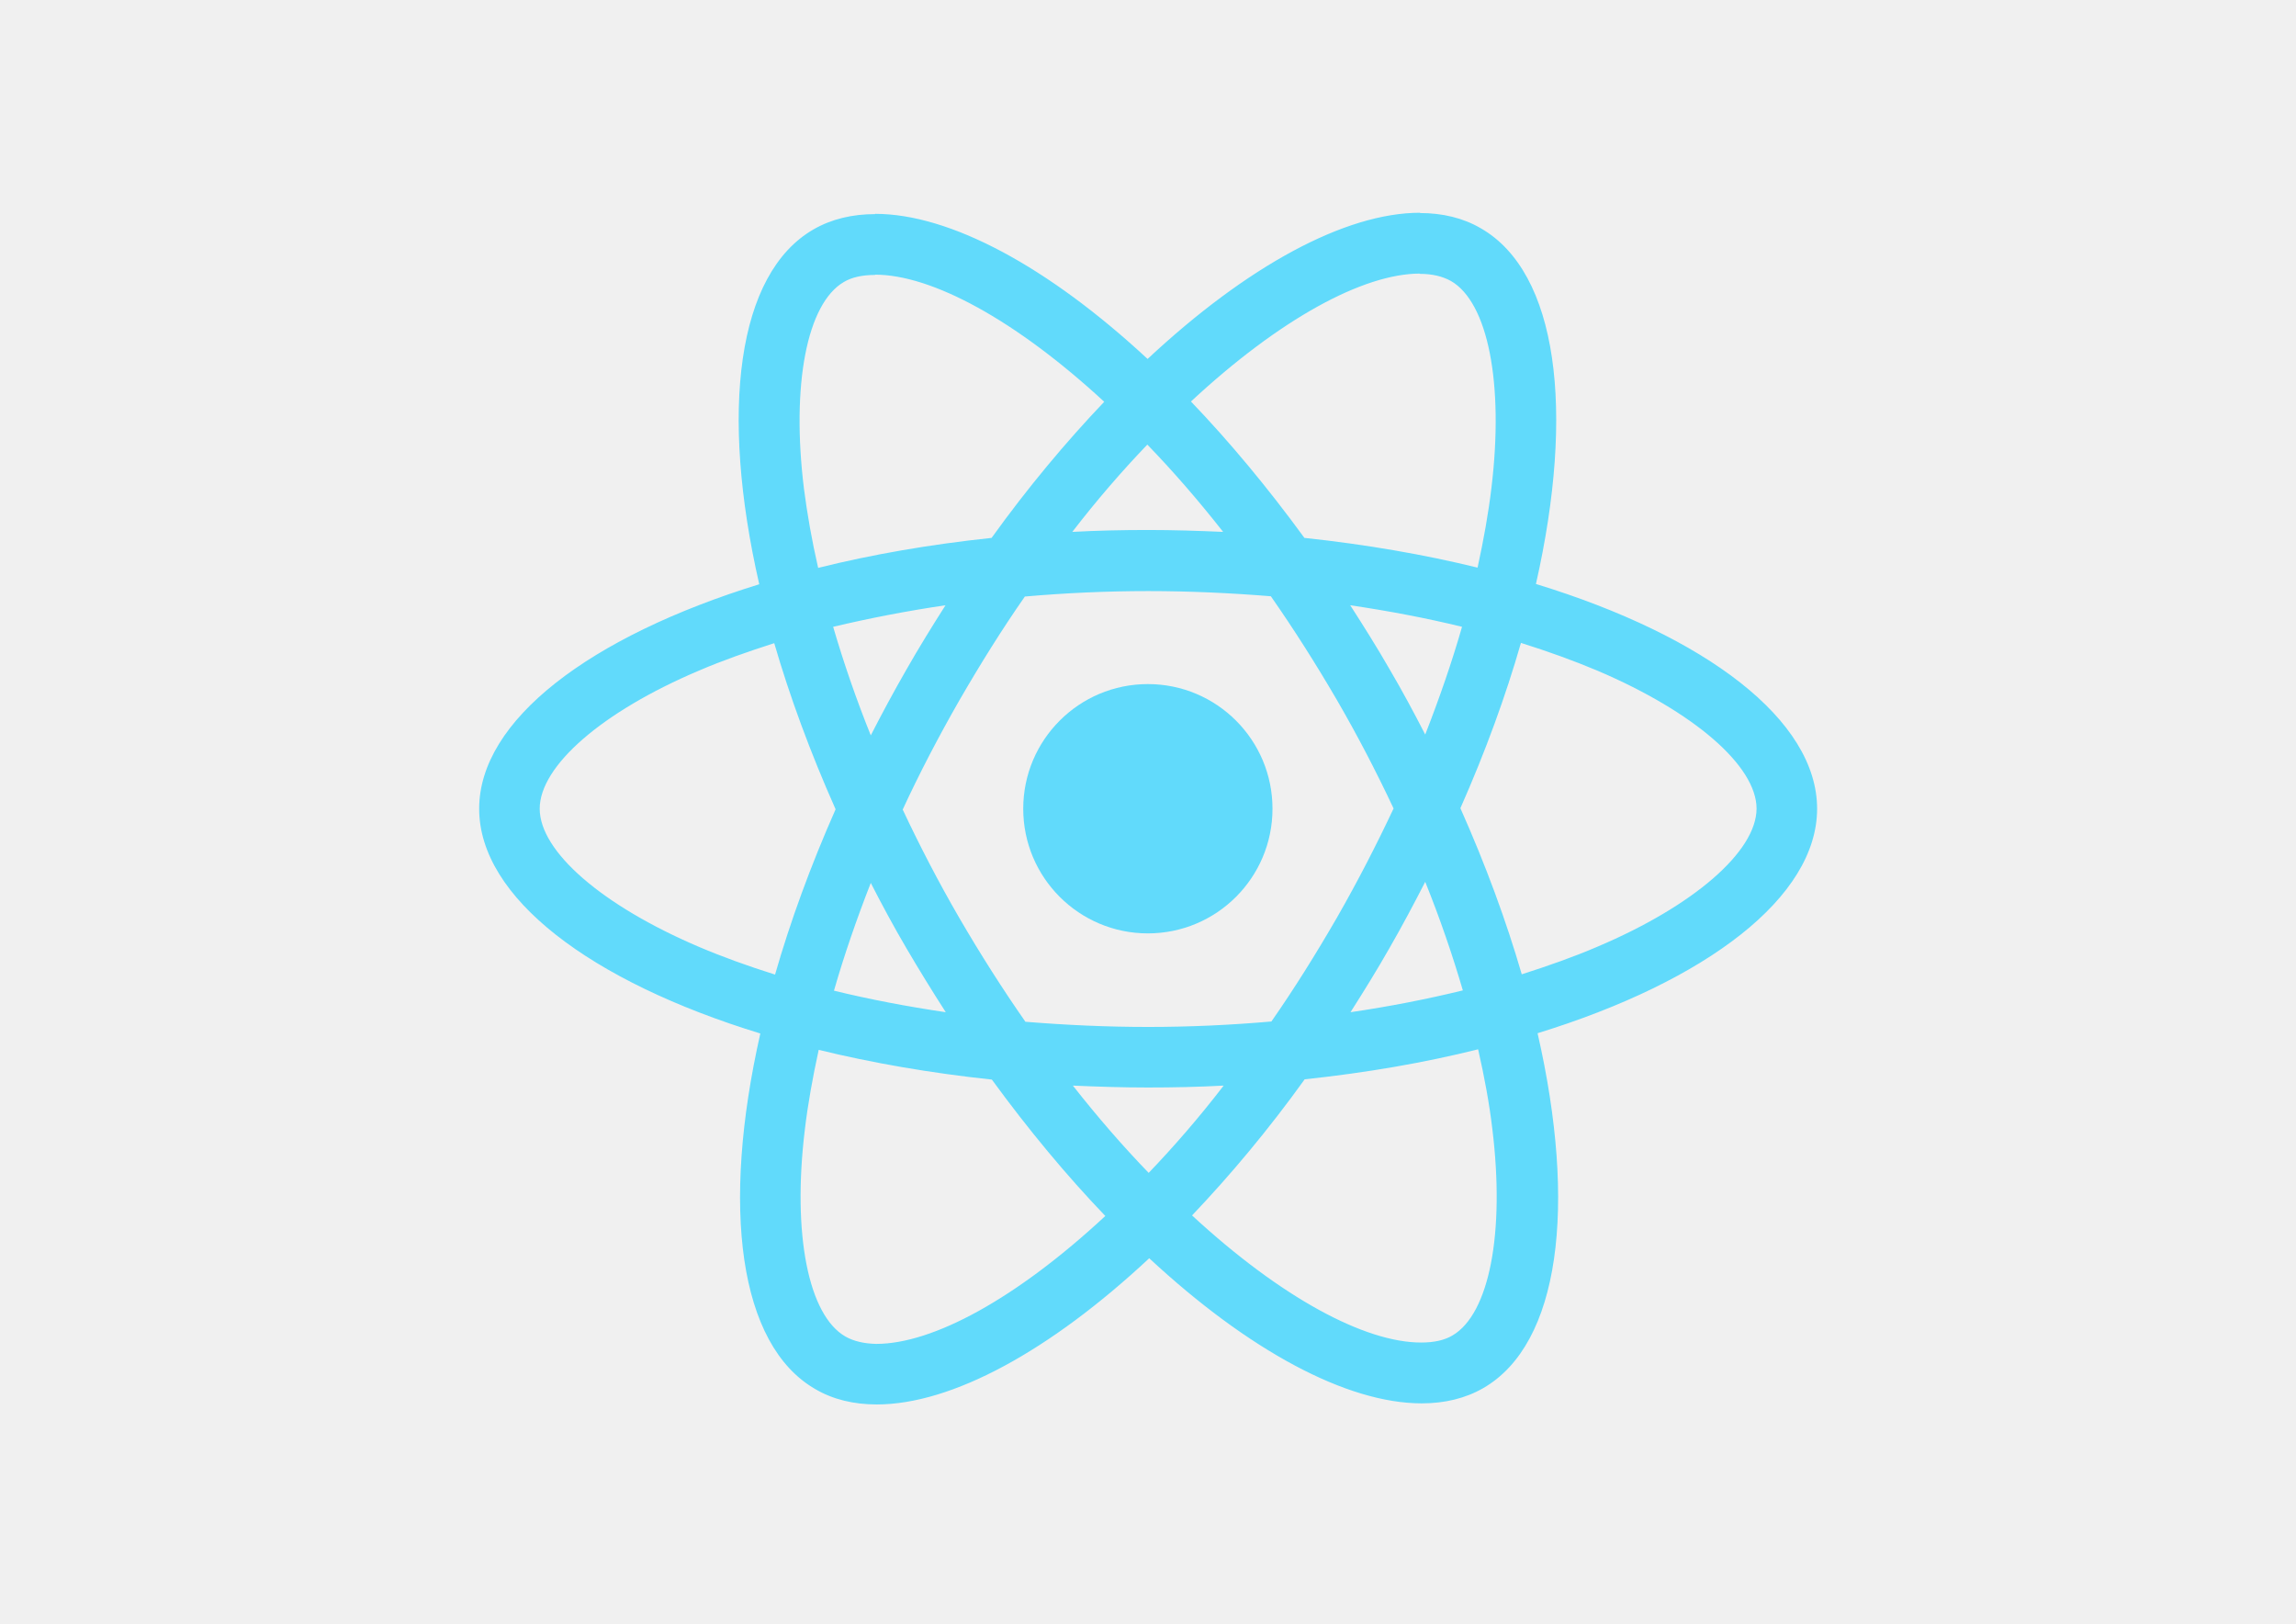
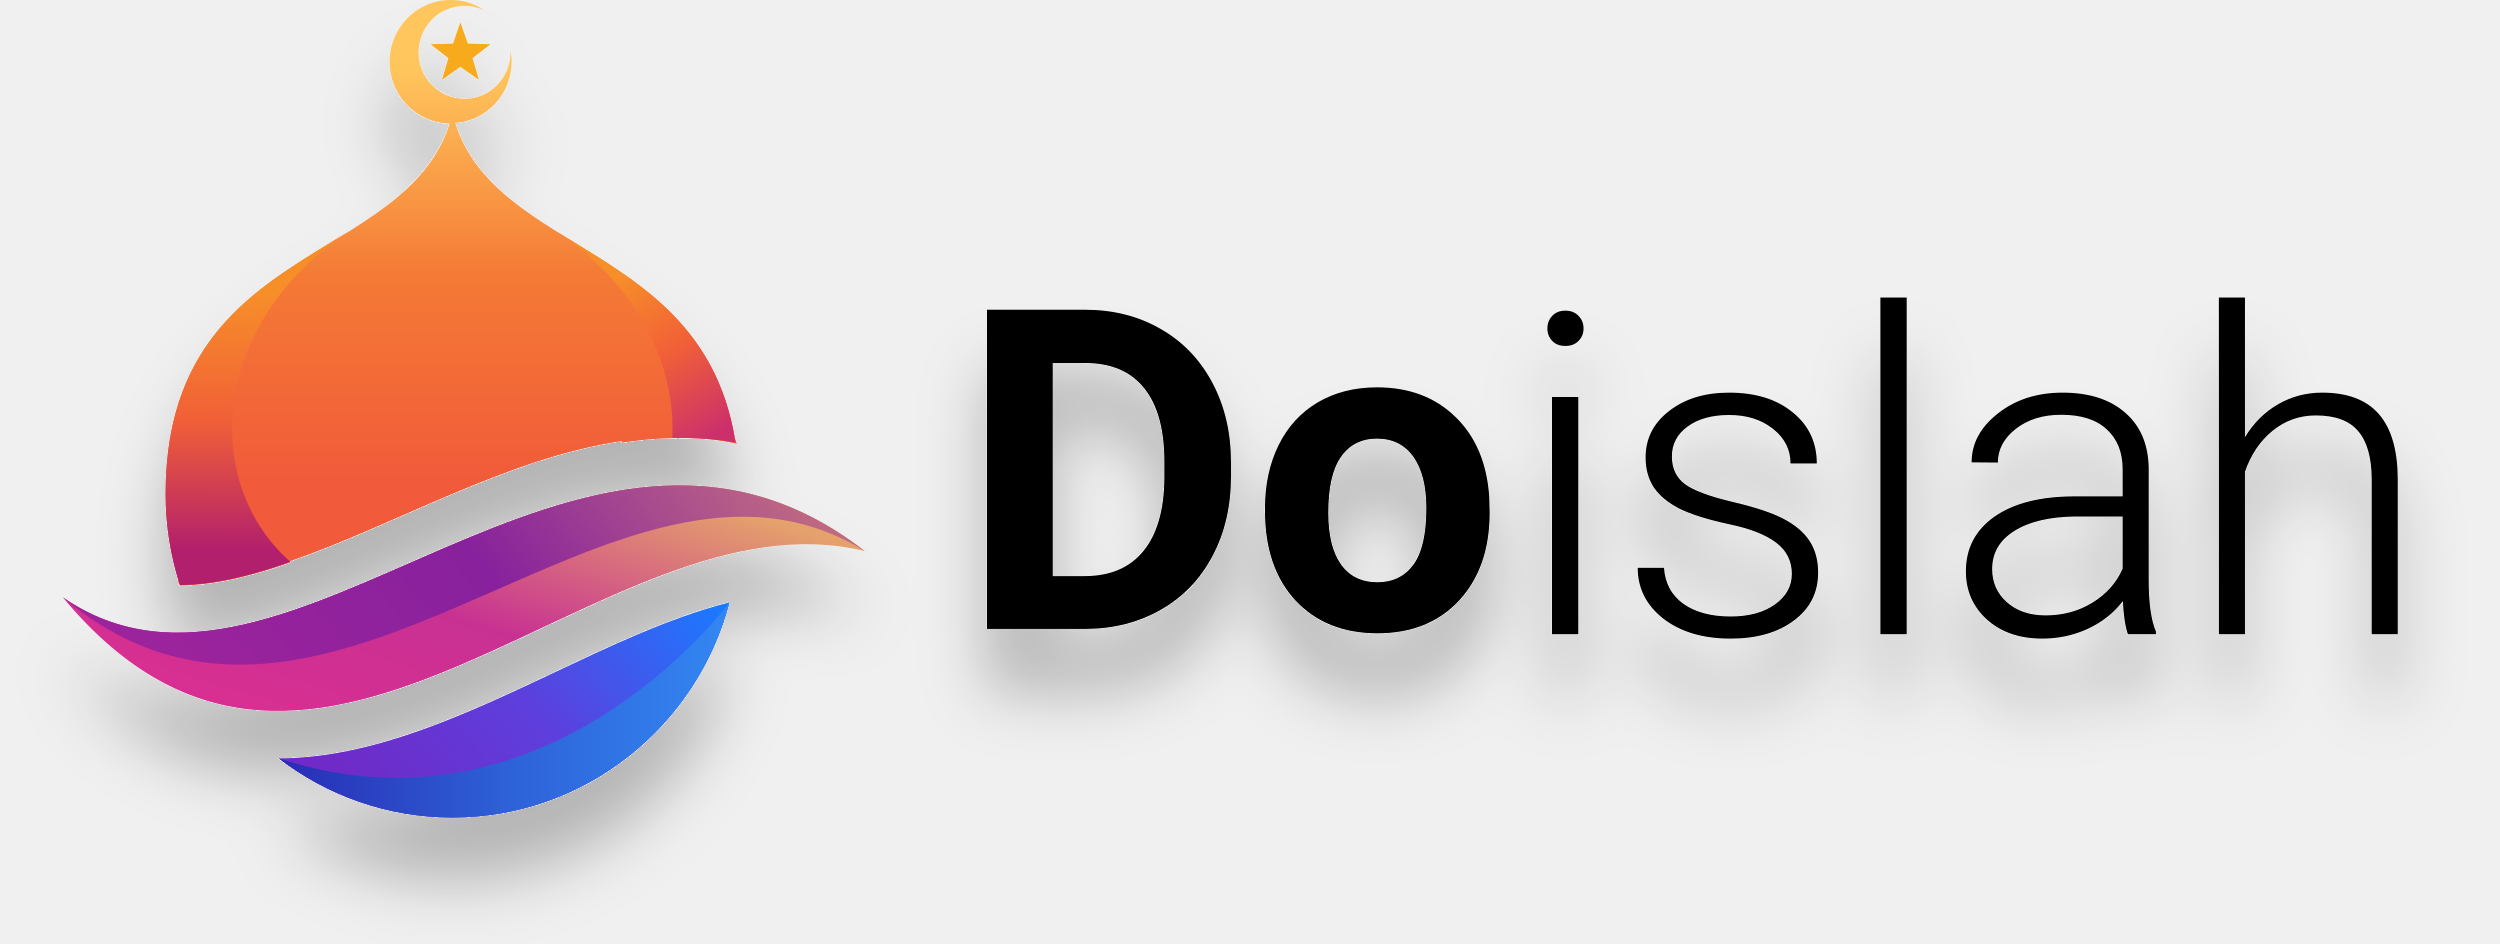
- <svg xmlns="http://www.w3.org/2000/svg" viewBox="0 0 841.9 595.3">
-   <g fill="#61DAFB">
-     <path d="M666.3 296.5c0-32.5-40.7-63.3-103.1-82.4 14.4-63.6 8-114.2-20.2-130.4-6.5-3.8-14.1-5.6-22.4-5.6v22.3c4.6 0 8.3.9 11.4 2.6 13.6 7.8 19.5 37.5 14.9 75.7-1.1 9.4-2.9 19.3-5.1 29.4-19.6-4.8-41-8.5-63.5-10.9-13.5-18.5-27.5-35.3-41.6-50 32.6-30.3 63.2-46.9 84-46.9V78c-27.5 0-63.5 19.6-99.9 53.6-36.4-33.8-72.4-53.2-99.9-53.2v22.3c20.7 0 51.4 16.5 84 46.6-14 14.7-28 31.4-41.3 49.9-22.6 2.4-44 6.1-63.6 11-2.3-10-4-19.7-5.2-29-4.7-38.2 1.1-67.9 14.6-75.8 3-1.8 6.9-2.6 11.5-2.6V78.5c-8.4 0-16 1.8-22.6 5.6-28.1 16.2-34.4 66.7-19.9 130.1-62.2 19.2-102.7 49.9-102.7 82.3 0 32.5 40.7 63.3 103.1 82.4-14.4 63.6-8 114.2 20.2 130.4 6.5 3.8 14.1 5.6 22.5 5.6 27.5 0 63.5-19.6 99.9-53.6 36.4 33.8 72.4 53.2 99.9 53.2 8.4 0 16-1.8 22.6-5.6 28.1-16.2 34.4-66.7 19.9-130.1 62-19.1 102.5-49.9 102.5-82.3zm-130.2-66.7c-3.7 12.9-8.3 26.2-13.5 39.5-4.1-8-8.4-16-13.1-24-4.6-8-9.5-15.8-14.4-23.4 14.2 2.1 27.9 4.7 41 7.9zm-45.8 106.5c-7.8 13.5-15.8 26.3-24.1 38.2-14.9 1.3-30 2-45.2 2-15.1 0-30.2-.7-45-1.9-8.3-11.9-16.4-24.6-24.2-38-7.6-13.1-14.5-26.4-20.8-39.8 6.2-13.4 13.2-26.8 20.7-39.9 7.8-13.5 15.8-26.3 24.1-38.2 14.9-1.3 30-2 45.2-2 15.1 0 30.2.7 45 1.9 8.3 11.9 16.4 24.6 24.2 38 7.6 13.1 14.5 26.4 20.8 39.8-6.3 13.4-13.2 26.8-20.7 39.9zm32.3-13c5.4 13.4 10 26.8 13.8 39.8-13.1 3.2-26.9 5.9-41.2 8 4.9-7.7 9.8-15.6 14.4-23.7 4.6-8 8.9-16.1 13-24.1zM421.2 430c-9.3-9.6-18.6-20.3-27.8-32 9 .4 18.2.7 27.5.7 9.4 0 18.7-.2 27.8-.7-9 11.7-18.3 22.4-27.5 32zm-74.4-58.9c-14.2-2.1-27.9-4.7-41-7.9 3.7-12.9 8.3-26.2 13.5-39.5 4.1 8 8.4 16 13.1 24 4.7 8 9.5 15.8 14.4 23.4zM420.7 163c9.3 9.6 18.6 20.3 27.8 32-9-.4-18.2-.7-27.5-.7-9.4 0-18.7.2-27.8.7 9-11.7 18.3-22.4 27.5-32zm-74 58.9c-4.9 7.7-9.8 15.6-14.4 23.7-4.6 8-8.9 16-13 24-5.4-13.4-10-26.8-13.8-39.8 13.1-3.1 26.9-5.8 41.2-7.9zm-90.5 125.2c-35.4-15.1-58.3-34.9-58.3-50.6 0-15.7 22.9-35.6 58.3-50.6 8.6-3.7 18-7 27.7-10.1 5.7 19.6 13.2 40 22.5 60.9-9.2 20.8-16.6 41.1-22.2 60.6-9.9-3.1-19.3-6.5-28-10.2zM310 490c-13.6-7.8-19.5-37.5-14.9-75.7 1.1-9.4 2.9-19.3 5.1-29.4 19.6 4.8 41 8.5 63.5 10.9 13.5 18.5 27.5 35.3 41.6 50-32.6 30.3-63.2 46.9-84 46.9-4.5-.1-8.3-1-11.3-2.7zm237.2-76.2c4.7 38.2-1.1 67.9-14.6 75.8-3 1.8-6.9 2.6-11.5 2.6-20.7 0-51.4-16.5-84-46.6 14-14.7 28-31.4 41.3-49.9 22.6-2.4 44-6.1 63.6-11 2.3 10.1 4.1 19.8 5.2 29.1zm38.5-66.7c-8.6 3.7-18 7-27.7 10.1-5.7-19.6-13.2-40-22.5-60.9 9.2-20.8 16.6-41.1 22.2-60.6 9.9 3.1 19.3 6.5 28.1 10.2 35.4 15.1 58.3 34.9 58.3 50.6-.1 15.7-23 35.6-58.4 50.6zM320.8 78.4z" />
-     <circle cx="420.9" cy="296.5" r="45.7" />
-     <path d="M520.5 78.1z" />
+ <svg xmlns="http://www.w3.org/2000/svg" width="159" height="60" viewBox="0 0 159 60" fill="none">
+   <g filter="url(#filter0_d_89_264)">
+     <path d="M46.864 28.225L46.738 27.856C44.629 15.584 31.583 16.153 28.954 7.821C30.964 7.664 32.539 5.972 32.539 3.91C32.539 3.669 32.511 3.413 32.469 3.185C32.469 3.228 32.469 3.27 32.469 3.327C32.469 4.963 31.161 6.285 29.544 6.285C27.928 6.285 26.62 4.963 26.62 3.327C26.62 1.692 27.928 0.37 29.544 0.37C30.008 0.37 30.444 0.483 30.824 0.668C30.205 0.242 29.46 0 28.659 0C26.508 0 24.779 1.763 24.779 3.925C24.779 6.072 26.48 7.821 28.602 7.849C25.735 16.907 10.537 15.428 10.537 31.439C10.537 33.273 10.804 35.051 11.296 36.714L11.381 37.169C11.395 37.169 11.409 37.169 11.437 37.169C11.451 37.198 11.451 37.212 11.451 37.24C13.841 37.212 16.273 36.544 18.48 35.762C18.466 35.733 18.466 35.719 18.452 35.691C25.13 33.387 32.244 29.135 39.526 28.055C39.54 28.083 39.554 28.126 39.554 28.154C41.424 27.87 43.28 27.77 45.107 27.941C45.698 27.998 46.274 28.097 46.864 28.225Z" fill="url(#paint0_linear_89_264)" />
+     <path d="M29.755 2.773L29.277 1.422L28.813 2.773L27.379 2.815L28.518 3.697L28.11 5.076L29.277 4.252L30.458 5.076L30.05 3.697L31.189 2.815L29.755 2.773Z" fill="url(#paint1_linear_89_264)" />
+     <path fill-rule="evenodd" clip-rule="evenodd" d="M35.519 14.788C40.159 17.689 45.585 20.433 46.78 28.14C45.445 27.913 44.109 27.827 42.759 27.856C42.97 23.305 40.679 18.286 35.519 14.788Z" fill="url(#paint2_linear_89_264)" />
+     <path fill-rule="evenodd" clip-rule="evenodd" d="M11.437 37.212C13.827 37.183 16.259 36.515 18.466 35.733C12.758 30.685 13.433 20.59 22.065 14.774C16.807 18.058 10.523 21.13 10.523 31.425C10.523 33.444 10.847 35.392 11.437 37.212Z" fill="url(#paint3_linear_89_264)" />
+     <path fill-rule="evenodd" clip-rule="evenodd" d="M55.004 35.051C36.799 20.917 18.368 47.891 4 37.994C20.153 57.46 38.289 30.956 55.004 35.051Z" fill="url(#paint4_linear_89_264)" />
+     <path fill-rule="evenodd" clip-rule="evenodd" d="M28.771 52C24.624 52 20.786 50.592 17.721 48.232C23.794 48.218 29.84 45.317 35.224 42.786C38.57 41.208 42.492 39.302 46.401 38.307C44.334 46.184 37.22 52 28.771 52Z" fill="url(#paint5_linear_89_264)" />
+     <path fill-rule="evenodd" clip-rule="evenodd" d="M17.721 48.232C34.943 53.891 46.401 38.307 46.401 38.307C44.334 46.184 37.22 52 28.771 52C24.624 52 20.786 50.592 17.721 48.232Z" fill="url(#paint6_linear_89_264)" />
+     <path fill-rule="evenodd" clip-rule="evenodd" d="M55.004 35.051C39.16 25.268 21.025 52.313 4 37.994C18.368 47.891 36.785 20.917 55.004 35.051Z" fill="url(#paint7_linear_89_264)" />
+     <g clip-path="url(#clip0_89_264)">
+       <path d="M62.773 40V19.7H69.019C70.803 19.7 72.397 20.104 73.801 20.913C75.214 21.712 76.315 22.855 77.106 24.343C77.895 25.82 78.291 27.503 78.291 29.39V30.324C78.291 32.211 77.9 33.889 77.119 35.357C76.348 36.826 75.256 37.964 73.843 38.773C72.43 39.582 70.836 39.991 69.061 40H62.773ZM66.955 23.088V36.64H68.977C70.613 36.64 71.863 36.105 72.728 35.036C73.592 33.968 74.033 32.438 74.052 30.449V29.376C74.052 27.312 73.624 25.751 72.769 24.691C71.914 23.622 70.664 23.088 69.019 23.088H66.955ZM80.452 32.318C80.452 30.821 80.74 29.487 81.316 28.316C81.892 27.145 82.72 26.239 83.798 25.597C84.885 24.956 86.145 24.635 87.576 24.635C89.612 24.635 91.271 25.258 92.554 26.504C93.846 27.749 94.566 29.441 94.715 31.579L94.743 32.61C94.743 34.925 94.097 36.784 92.805 38.188C91.513 39.582 89.779 40.279 87.604 40.279C85.429 40.279 83.691 39.582 82.39 38.188C81.098 36.793 80.452 34.897 80.452 32.499V32.318ZM84.481 32.61C84.481 34.042 84.751 35.139 85.29 35.901C85.829 36.654 86.6 37.03 87.604 37.03C88.58 37.03 89.342 36.658 89.891 35.915C90.439 35.162 90.713 33.963 90.713 32.318C90.713 30.914 90.439 29.827 89.891 29.055C89.342 28.284 88.571 27.898 87.576 27.898C86.591 27.898 85.829 28.284 85.29 29.055C84.751 29.817 84.481 31.002 84.481 32.61Z" fill="black" />
+       <path d="M100.38 40.337H98.707V25.251H100.38V40.337ZM98.414 20.887C98.414 20.571 98.516 20.306 98.721 20.092C98.925 19.869 99.204 19.758 99.557 19.758C99.91 19.758 100.189 19.869 100.394 20.092C100.607 20.306 100.714 20.571 100.714 20.887C100.714 21.203 100.607 21.468 100.394 21.682C100.189 21.895 99.91 22.002 99.557 22.002C99.204 22.002 98.925 21.895 98.721 21.682C98.516 21.468 98.414 21.203 98.414 20.887ZM113.96 36.503C113.96 35.675 113.625 35.011 112.956 34.509C112.296 34.007 111.297 33.617 109.958 33.338C108.62 33.05 107.579 32.724 106.835 32.362C106.101 31.99 105.552 31.539 105.19 31.009C104.837 30.48 104.66 29.838 104.66 29.085C104.66 27.895 105.157 26.915 106.152 26.143C107.147 25.363 108.42 24.972 109.972 24.972C111.655 24.972 113.002 25.39 114.016 26.227C115.038 27.054 115.549 28.137 115.549 29.476H113.876C113.876 28.593 113.504 27.858 112.761 27.273C112.026 26.687 111.097 26.394 109.972 26.394C108.875 26.394 107.992 26.641 107.323 27.133C106.663 27.617 106.333 28.249 106.333 29.029C106.333 29.782 106.607 30.368 107.156 30.786C107.714 31.195 108.722 31.572 110.181 31.916C111.65 32.26 112.747 32.627 113.472 33.017C114.206 33.407 114.75 33.877 115.103 34.425C115.456 34.974 115.633 35.638 115.633 36.419C115.633 37.693 115.117 38.71 114.085 39.472C113.063 40.235 111.724 40.616 110.07 40.616C108.313 40.616 106.886 40.193 105.789 39.347C104.702 38.492 104.158 37.414 104.158 36.112H105.831C105.896 37.088 106.305 37.85 107.058 38.399C107.82 38.938 108.824 39.208 110.07 39.208C111.232 39.208 112.171 38.952 112.886 38.441C113.602 37.929 113.96 37.283 113.96 36.503ZM121.266 40.337H119.593V18.921H121.266V40.337ZM135.334 40.337C135.166 39.863 135.06 39.161 135.013 38.232C134.428 38.994 133.679 39.584 132.768 40.002C131.867 40.411 130.909 40.616 129.896 40.616C128.446 40.616 127.27 40.211 126.369 39.403C125.476 38.594 125.03 37.572 125.03 36.335C125.03 34.867 125.639 33.705 126.857 32.85C128.084 31.995 129.789 31.567 131.974 31.567H134.999V29.852C134.999 28.774 134.665 27.928 133.995 27.315C133.335 26.692 132.369 26.38 131.095 26.38C129.933 26.38 128.971 26.678 128.209 27.273C127.447 27.868 127.066 28.583 127.066 29.42L125.393 29.406C125.393 28.207 125.95 27.171 127.066 26.297C128.181 25.414 129.552 24.972 131.179 24.972C132.861 24.972 134.186 25.395 135.153 26.241C136.128 27.078 136.63 28.249 136.658 29.755V36.893C136.658 38.352 136.812 39.445 137.118 40.17V40.337H135.334ZM130.091 39.138C131.207 39.138 132.201 38.868 133.075 38.329C133.958 37.79 134.599 37.07 134.999 36.168V32.85H132.015C130.352 32.868 129.05 33.175 128.112 33.77C127.173 34.356 126.703 35.164 126.703 36.196C126.703 37.042 127.015 37.744 127.637 38.301C128.27 38.859 129.087 39.138 130.091 39.138ZM142.779 27.802C143.328 26.901 144.029 26.204 144.884 25.711C145.74 25.218 146.674 24.972 147.687 24.972C149.304 24.972 150.508 25.428 151.298 26.339C152.088 27.25 152.488 28.616 152.497 30.438V40.337H150.838V30.424C150.829 29.076 150.54 28.072 149.973 27.412C149.416 26.752 148.519 26.422 147.283 26.422C146.251 26.422 145.335 26.748 144.536 27.398C143.746 28.04 143.16 28.909 142.779 30.006V40.337H141.12V18.921H142.779V27.802Z" fill="black" />
+     </g>
  </g>
+   <defs>
+     <filter id="filter0_d_89_264" x="0" y="0" width="158.96" height="60" filterUnits="userSpaceOnUse" color-interpolation-filters="sRGB">
+       <feFlood flood-opacity="0" result="BackgroundImageFix" />
+       <feColorMatrix in="SourceAlpha" type="matrix" values="0 0 0 0 0 0 0 0 0 0 0 0 0 0 0 0 0 0 127 0" result="hardAlpha" />
+       <feOffset dy="4" />
+       <feGaussianBlur stdDeviation="2" />
+       <feComposite in2="hardAlpha" operator="out" />
+       <feColorMatrix type="matrix" values="0 0 0 0 0 0 0 0 0 0 0 0 0 0 0 0 0 0 0.25 0" />
+       <feBlend mode="normal" in2="BackgroundImageFix" result="effect1_dropShadow_89_264" />
+       <feBlend mode="normal" in="SourceGraphic" in2="effect1_dropShadow_89_264" result="shape" />
+     </filter>
+     <linearGradient id="paint0_linear_89_264" x1="41.644" y1="30.958" x2="41.644" y2="4.398" gradientUnits="userSpaceOnUse">
+       <stop stop-color="#F15A3A" />
+       <stop offset="0.508" stop-color="#F47A35" />
+       <stop offset="1" stop-color="#FFC65D" />
+     </linearGradient>
+     <linearGradient id="paint1_linear_89_264" x1="43.128" y1="30.958" x2="43.128" y2="4.398" gradientUnits="userSpaceOnUse">
+       <stop stop-color="#F15A3A" />
+       <stop offset="0.508" stop-color="#F47A35" />
+       <stop offset="1" stop-color="#F7AA1B" />
+     </linearGradient>
+     <linearGradient id="paint2_linear_89_264" x1="49.189" y1="25.25" x2="42.899" y2="15.271" gradientUnits="userSpaceOnUse">
+       <stop stop-color="#CC306B" />
+       <stop offset="0.508" stop-color="#F16037" />
+       <stop offset="1" stop-color="#F78F29" />
+     </linearGradient>
+     <linearGradient id="paint3_linear_89_264" x1="22.266" y1="35.074" x2="22.289" y2="18.568" gradientUnits="userSpaceOnUse">
+       <stop stop-color="#B21F6C" />
+       <stop offset="0.508" stop-color="#F16037" />
+       <stop offset="1" stop-color="#F78F29" />
+     </linearGradient>
+     <linearGradient id="paint4_linear_89_264" x1="29.286" y1="51.325" x2="36.435" y2="28.977" gradientUnits="userSpaceOnUse">
+       <stop stop-color="#DB2E92" />
+       <stop offset="0.484" stop-color="#C83192" />
+       <stop offset="1" stop-color="#E5A26C" />
+     </linearGradient>
+     <linearGradient id="paint5_linear_89_264" x1="23.719" y1="51.997" x2="42.79" y2="35.307" gradientUnits="userSpaceOnUse">
+       <stop stop-color="#6F2AC7" />
+       <stop offset="0.484" stop-color="#5D3FDD" />
+       <stop offset="1" stop-color="#1B79FF" />
+     </linearGradient>
+     <linearGradient id="paint6_linear_89_264" x1="17.919" y1="51.954" x2="46.411" y2="51.954" gradientUnits="userSpaceOnUse">
+       <stop stop-color="#282DB5" />
+       <stop offset="0.512" stop-color="#2E62D8" />
+       <stop offset="1" stop-color="#3387F2" />
+     </linearGradient>
+     <linearGradient id="paint7_linear_89_264" x1="11.981" y1="41.881" x2="40.746" y2="17.643" gradientUnits="userSpaceOnUse">
+       <stop stop-color="#9B239C" />
+       <stop offset="0.484" stop-color="#88219D" />
+       <stop offset="1" stop-color="#C26E81" />
+     </linearGradient>
+     <clipPath id="clip0_89_264">
+       <rect width="93.956" height="33" fill="white" transform="translate(61.0049 14.3369)" />
+     </clipPath>
+   </defs>
</svg>
